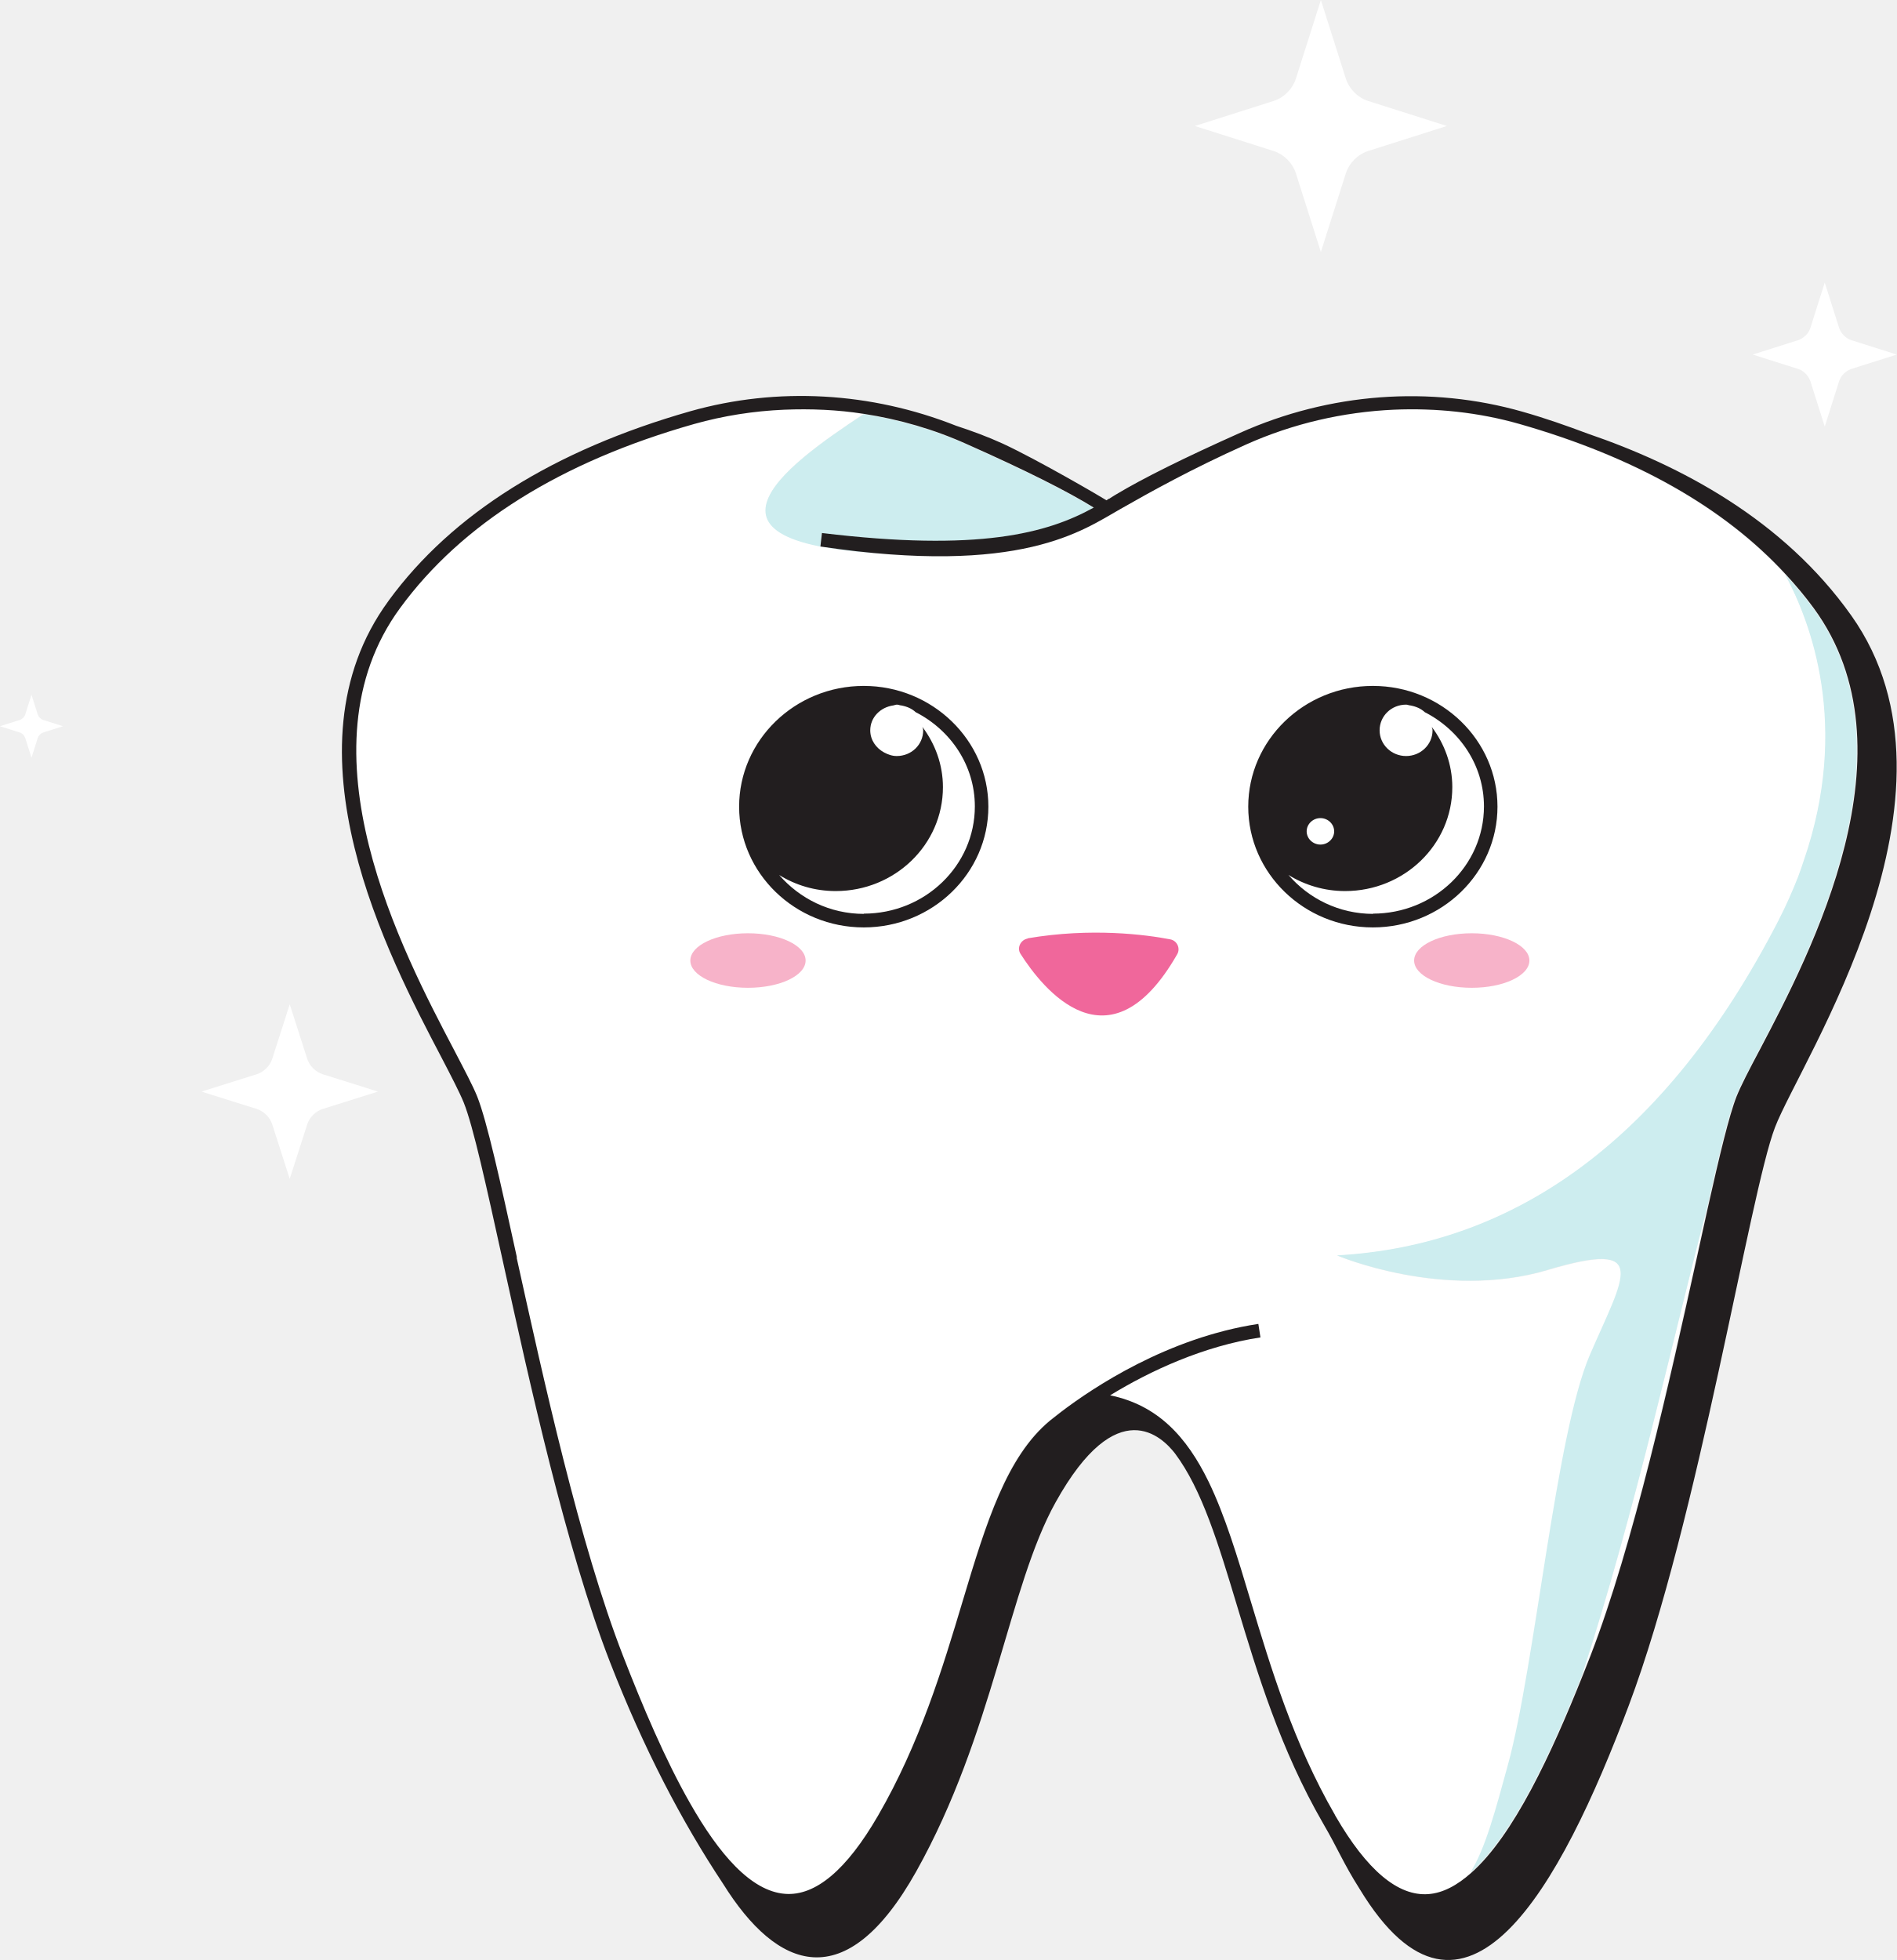
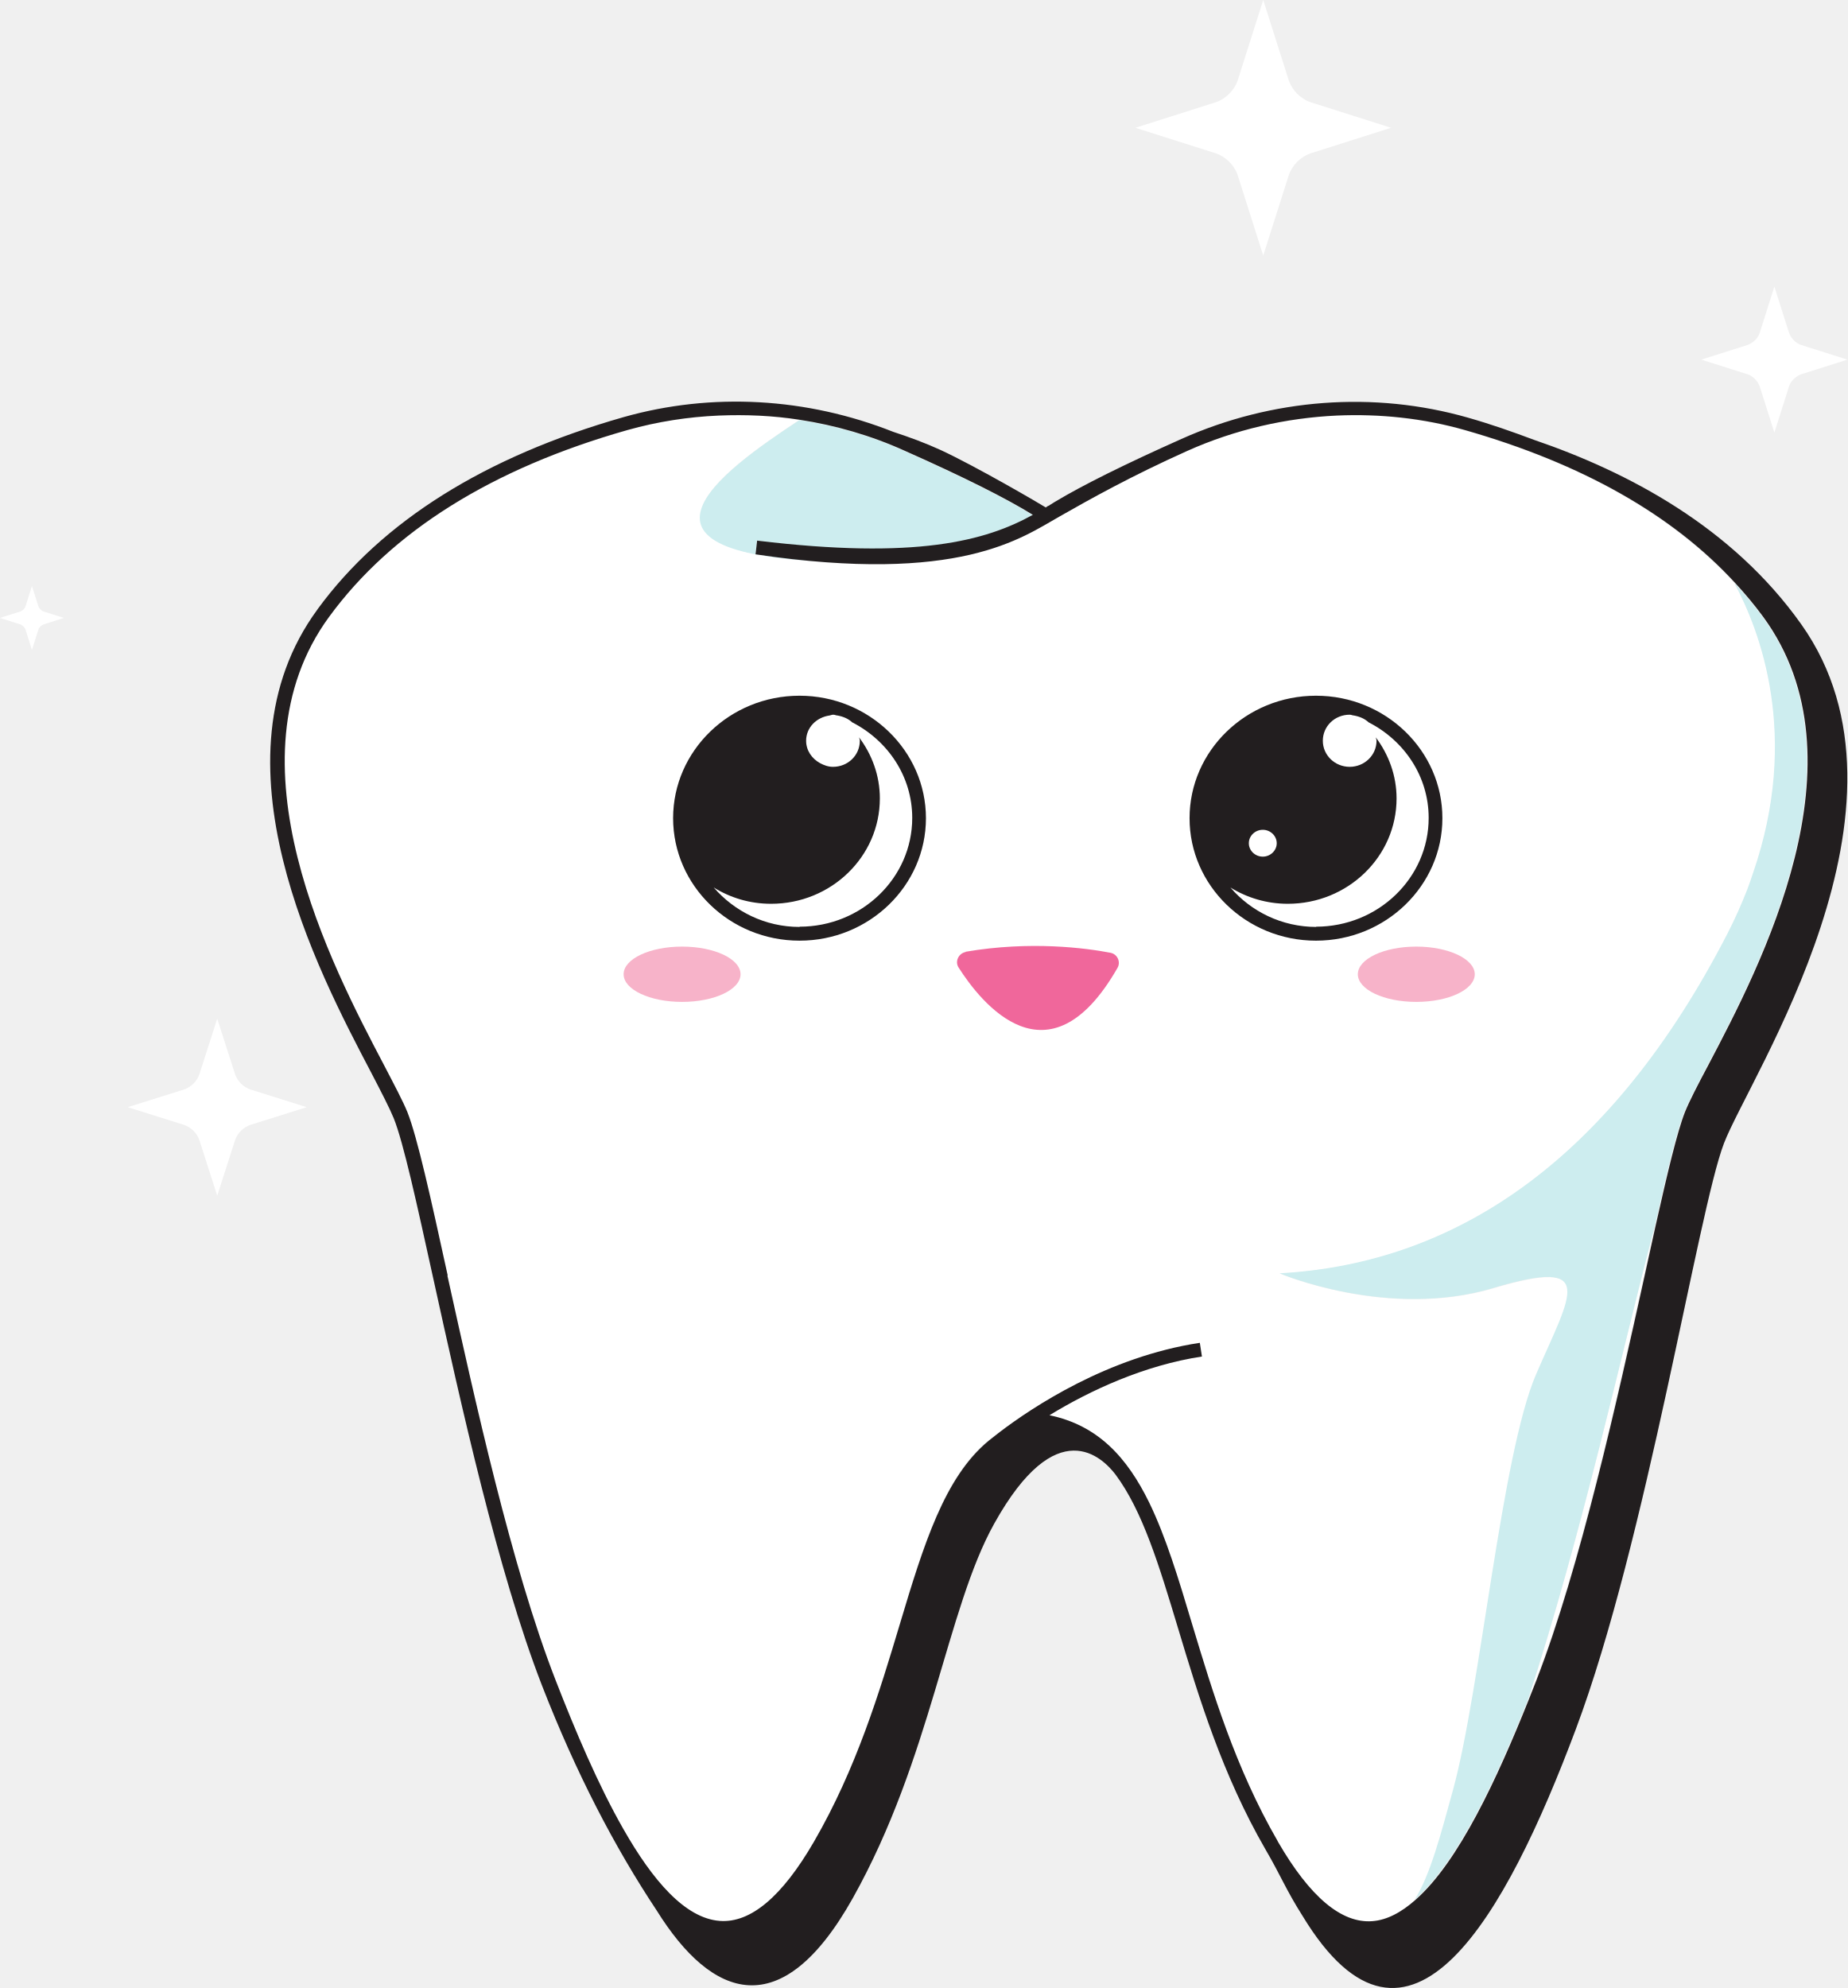
- <svg xmlns="http://www.w3.org/2000/svg" width="1054" height="1089" viewBox="0 0 1054 1089" fill="none">
-   <path d="M222.178 337.983C256.369 291.241 311.334 256.906 385.631 235.699C401.933 231.082 418.812 228.486 435.691 227.764C450.406 227.043 465.265 227.764 479.836 230.073C436.701 258.637 370.627 305.091 508.978 308.553C519.221 308.842 530.618 308.842 540.428 307.399C573.32 305.235 595.537 297.733 614.58 286.769H614.869L617.033 285.471C618.476 284.461 622.227 282.153 622.227 282.153C622.948 281.72 623.669 281.287 624.39 280.854C638.961 272.054 661.611 260.801 692.195 247.096C718.307 235.41 746.151 229.063 774.138 227.764C797.654 226.755 821.313 229.207 844.107 235.699C908.017 253.876 957.644 282.008 992.124 319.373C1006.26 345.341 1028.48 403.191 1002.51 478.21C1001.5 481.239 1000.49 484.269 999.337 487.298C996.163 495.377 992.557 503.6 988.229 511.968C925.473 633.295 841.943 692.156 743.121 697.638C743.121 697.638 802.126 722.884 860.121 705.717C917.971 688.549 902.823 708.746 883.78 752.891C864.737 797.037 853.34 925.722 838.192 980.831C831.412 1005.5 825.641 1027.28 817.274 1040.7C809.628 1047.48 801.693 1051.67 793.614 1052.39C776.735 1053.69 759.423 1039.11 741.967 1008.96C741.967 1008.82 741.823 1008.67 741.679 1008.39C718.596 968.424 706.045 926.587 694.936 889.8C687.435 864.697 680.51 841.903 671.421 823.149C659.303 798.191 643.434 780.735 616.744 775.253C639.25 761.692 668.969 747.986 700.274 743.081L699.12 735.58C648.627 743.37 607.079 771.213 589.478 784.486C560.914 802.952 548.94 842.336 534.801 889.655C523.693 926.732 510.998 968.569 487.771 1008.82C470.315 1038.83 453.147 1053.54 436.124 1052.24C417.225 1050.8 399.336 1030.03 383.323 1001.89C369.473 977.657 356.922 947.939 346.102 920.095C322.01 858.205 301.812 766.02 286.953 698.792C277.72 656.522 270.362 623.197 264.88 609.347C262.428 603.288 257.956 594.632 252.041 583.524C223.62 529.424 164.327 416.752 222.033 337.983H222.178ZM762.886 515.142C801.116 515.142 832.133 484.99 832.133 448.058C832.133 411.126 801.116 380.975 762.886 380.975C724.655 380.975 693.638 411.126 693.638 448.058C693.638 484.99 724.655 515.142 762.886 515.142ZM479.981 515.142C518.067 515.142 549.228 484.99 549.228 448.058C549.228 411.126 518.211 380.975 479.981 380.975C441.75 380.975 410.733 411.126 410.733 448.058C410.733 484.99 441.75 515.142 479.981 515.142Z" fill="white" />
-   <path d="M942.493 698.934C927.634 766.162 907.437 858.347 883.344 920.237C881.902 923.844 880.459 927.451 879.016 931.202C908.879 839.449 930.519 739.184 948.552 671.523C946.677 680.179 944.657 689.268 942.493 699.078V698.934Z" fill="white" />
-   <path d="M806.889 437.375C806.889 424.823 802.561 413.426 795.492 403.905C795.492 404.626 795.925 405.203 795.925 405.78C795.925 413.715 789.288 420.063 781.209 420.063C773.131 420.063 766.494 413.715 766.494 405.78C766.494 397.846 773.131 391.498 781.209 391.498C782.075 391.498 782.796 391.787 783.518 391.931C786.547 392.508 789.433 393.662 791.597 395.682C811.072 405.636 824.489 425.256 824.489 448.05C824.489 480.943 796.79 507.632 762.743 507.632C743.7 507.632 726.966 499.12 715.569 485.992C724.657 491.618 735.477 494.937 747.018 494.937C779.911 494.937 806.6 469.113 806.6 437.23L806.889 437.375Z" fill="white" />
-   <path d="M523.974 437.375C523.974 424.823 519.646 413.426 512.577 403.905C512.577 404.626 513.01 405.203 513.01 405.78C513.01 413.715 506.374 420.063 498.295 420.063C495.698 420.063 493.39 419.197 491.226 418.043C486.754 415.59 483.58 411.118 483.58 405.78C483.58 398.567 489.206 392.796 496.42 391.931C497.141 391.931 497.718 391.498 498.439 391.498C499.305 391.498 500.026 391.787 500.748 391.931C503.777 392.508 506.662 393.662 508.826 395.682C528.302 405.636 541.719 425.256 541.719 448.05C541.719 480.943 514.02 507.632 479.973 507.632C460.93 507.632 444.195 499.12 432.798 485.992C441.887 491.618 452.707 494.937 464.248 494.937C497.141 494.937 523.83 469.113 523.83 437.23L523.974 437.375Z" fill="white" />
-   <path d="M733.746 469.26C729.562 469.26 726.1 465.942 726.1 461.902C726.1 457.863 729.562 454.545 733.746 454.545C737.93 454.545 741.392 457.863 741.392 461.902C741.392 465.942 737.93 469.26 733.746 469.26Z" fill="white" />
-   <path d="M571.011 521.348C606.5 515.289 636.941 519.328 650.357 521.925C654.108 522.646 656.128 526.974 654.108 530.292C616.311 596.222 579.234 549.047 567.116 530.004C564.952 526.686 567.116 522.214 571.011 521.492V521.348Z" fill="#F0679B" />
-   <path d="M622.235 282.158C622.235 282.158 621.801 282.448 621.656 282.448C621.801 282.448 621.946 282.158 622.235 282.158Z" fill="#9F60A7" />
-   <path d="M479.837 230.08C499.601 233.11 518.933 238.736 537.543 247.103C569.714 261.53 593.23 273.216 607.656 282.16C581.833 296.442 543.891 306.829 456.61 296.298L455.744 303.8C480.847 306.829 502.054 308.128 520.375 308.128C527.589 308.128 534.225 307.839 540.573 307.406C530.763 308.849 520.808 308.128 510.565 307.984C368.897 306.685 436.99 258.5 479.981 230.08H479.837Z" fill="#CDEDEF" />
-   <path d="M859.978 705.576C802.128 722.744 742.979 697.497 742.979 697.497C841.801 692.015 925.475 633.155 988.086 511.827C992.414 503.46 996.021 495.237 999.195 487.158C1000.35 484.128 1001.36 481.099 1002.37 478.069C1028.19 403.195 1006.12 345.345 991.982 319.232C997.464 325.292 1002.66 331.351 1007.42 337.843C1065.12 416.612 1005.83 529.283 977.411 583.383C971.64 594.491 967.024 603.147 964.571 609.206C960.387 619.882 955.05 642.243 948.558 671.241C930.669 738.901 909.029 839.166 879.022 930.919C861.71 974.199 840.647 1019.64 816.987 1040.56C825.499 1027 831.125 1005.36 837.906 980.691C853.054 925.581 864.451 796.896 883.494 752.751C902.537 708.606 917.685 688.408 859.834 705.576H859.978Z" fill="#CDEDEF" />
-   <path d="M762.89 381.115C801.121 381.115 832.138 411.267 832.138 448.199C832.138 485.131 801.121 515.282 762.89 515.282C724.66 515.282 693.643 485.131 693.643 448.199C693.643 411.267 724.66 381.115 762.89 381.115ZM762.89 507.636C796.937 507.636 824.636 480.947 824.636 448.055C824.636 425.261 811.219 405.64 791.743 395.686C789.579 393.666 786.838 392.512 783.665 391.935C782.943 391.935 782.222 391.502 781.356 391.502C773.133 391.502 766.641 397.85 766.641 405.785C766.641 413.719 773.277 420.067 781.356 420.067C789.435 420.067 796.071 413.719 796.071 405.785C796.071 405.063 795.783 404.486 795.639 403.909C802.708 413.286 807.036 424.828 807.036 437.379C807.036 469.262 780.346 495.085 747.454 495.085C735.913 495.085 725.093 491.767 716.004 486.141C727.257 499.269 744.136 507.78 763.179 507.78L762.89 507.636ZM726.103 461.904C726.103 465.943 729.565 469.262 733.749 469.262C737.932 469.262 741.395 465.943 741.395 461.904C741.395 457.865 737.932 454.546 733.749 454.546C729.565 454.546 726.103 457.865 726.103 461.904Z" fill="#221E1F" />
-   <path d="M479.979 381.115C518.065 381.115 549.227 411.267 549.227 448.199C549.227 485.131 518.209 515.282 479.979 515.282C441.749 515.282 410.732 485.131 410.732 448.199C410.732 411.267 441.749 381.115 479.979 381.115ZM479.979 507.636C514.026 507.636 541.725 480.947 541.725 448.055C541.725 425.261 528.308 405.64 508.832 395.686C506.668 393.666 503.927 392.512 500.753 391.935C500.032 391.935 499.311 391.502 498.445 391.502C497.724 391.502 497.147 391.791 496.425 391.935C489.212 392.945 483.586 398.571 483.586 405.785C483.586 411.122 486.76 415.595 491.232 418.047C493.396 419.201 495.704 420.067 498.301 420.067C506.524 420.067 513.016 413.719 513.016 405.785C513.016 405.063 512.727 404.486 512.583 403.909C519.652 413.286 523.98 424.828 523.98 437.379C523.98 469.262 497.291 495.085 464.398 495.085C452.713 495.085 442.037 491.767 432.948 486.141C444.345 499.269 461.08 507.78 480.123 507.78L479.979 507.636Z" fill="#221E1F" />
-   <path d="M216.12 333.514C251.321 285.474 307.729 250.129 383.612 228.489C432.086 214.784 484.021 217.813 531.34 236.568C540.141 239.453 548.797 242.627 557.308 246.522C576.928 255.611 612.418 276.385 614.87 277.972C615.303 277.683 615.736 277.395 616.169 277.106C616.169 277.106 616.169 277.106 616.313 277.106C616.313 277.106 616.457 277.106 616.601 276.962C616.746 276.962 616.89 276.818 617.034 276.673C617.756 276.241 618.621 275.664 619.342 275.231C619.631 275.087 619.775 274.942 620.064 274.798C634.923 265.854 658.15 254.312 689.167 240.463C738.794 218.246 794.625 214.062 846.128 228.777C858.824 232.384 870.653 236.568 882.195 240.896C933.697 258.496 990.827 288.503 1028.77 342.026C1099.46 441.713 1000.49 589.441 986.354 626.374C972.216 663.306 943.94 844.215 905.133 947.509C867.191 1048.64 813.813 1145.59 755.529 1049.5C746.296 1034.93 743.699 1027.58 735.188 1013.01C711.528 972.034 698.689 929.62 687.436 892.255C677.049 857.776 667.96 827.624 652.956 807.571C646.032 798.627 620.929 772.947 586.594 834.693C560.482 881.579 552.115 963.09 509.123 1039.84C470.027 1109.52 431.941 1094.95 401.79 1046.62C378.707 1011.85 357.645 971.457 338.89 923.272C314.653 860.805 294.312 768.331 279.453 700.815C270.22 658.833 263.006 625.796 257.668 612.524C255.36 606.898 250.888 598.242 245.262 587.422C216.12 531.879 155.384 416.467 215.831 333.947L216.12 333.514ZM287.099 698.795C301.958 766.023 322.155 858.208 346.248 920.098C357.067 947.942 369.619 977.66 383.468 1001.9C399.482 1030.03 417.226 1050.8 436.269 1052.25C453.148 1053.54 470.46 1038.97 487.916 1008.82C511.143 968.716 523.839 926.735 534.947 889.658C548.075 845.802 559.472 809.158 583.565 789.249C585.152 787.951 587.027 786.508 589.624 784.489C607.224 771.072 648.773 743.229 699.266 735.583L700.42 743.084C668.97 747.845 639.251 761.55 616.89 775.256C643.435 780.738 659.448 798.338 671.567 823.152C680.655 841.906 687.58 864.7 695.082 889.803C706.19 926.59 718.742 968.427 741.824 1008.39C741.824 1008.53 741.968 1008.68 742.113 1008.97C759.569 1039.12 776.881 1053.69 793.76 1052.39C801.839 1051.81 809.773 1047.49 817.419 1040.7C841.079 1019.93 862.142 974.342 879.454 931.063C880.896 927.456 882.339 923.705 883.781 920.098C907.73 858.208 928.071 766.167 942.93 698.795C945.094 689.129 947.114 679.896 948.99 671.24C955.482 642.243 960.819 619.882 965.003 609.206C967.456 603.147 971.928 594.491 977.843 583.382C1006.26 529.283 1065.56 416.611 1007.85 337.842C1003.09 331.35 997.896 325.147 992.414 319.232C958.078 281.867 908.451 253.88 844.397 235.558C821.603 229.066 797.943 226.613 774.428 227.623C746.441 228.922 718.597 235.269 692.485 246.955C661.901 260.66 638.963 273.5 622.516 282.877C601.742 294.562 567.84 320.242 455.889 303.651L456.755 296.149C544.036 306.681 581.978 296.294 607.801 282.011C593.375 273.067 569.859 261.237 537.688 246.955C519.222 238.587 499.746 232.961 479.982 229.931C465.267 227.623 450.552 227.046 435.837 227.623C418.957 228.344 402.223 230.941 385.776 235.558C311.48 256.621 256.514 291.1 222.323 337.842C164.617 416.611 223.91 529.283 252.331 583.382C258.101 594.491 262.718 603.147 265.17 609.206C270.652 623.055 278.01 656.381 287.243 698.651L287.099 698.795Z" fill="#221E1F" />
-   <path d="M817.849 518.533C835.449 518.533 849.876 525.314 849.876 533.681C849.876 542.049 835.594 548.829 817.849 548.829C800.104 548.829 785.822 542.049 785.822 533.681C785.822 525.314 800.104 518.533 817.849 518.533Z" fill="#F7B3C9" />
-   <path d="M447.668 533.681C447.668 542.049 433.386 548.829 415.641 548.829C397.896 548.829 383.614 542.049 383.614 533.681C383.614 525.314 397.896 518.533 415.641 518.533C433.386 518.533 447.668 525.314 447.668 533.681Z" fill="#F7B3C9" />
-   <path d="M734 0L747.931 43.858C749.823 49.533 754.467 54.177 760.143 56.069L804 70L760.143 83.931C754.467 85.823 749.823 90.467 747.931 96.142L734 140L720.069 96.142C718.177 90.467 713.533 85.823 707.858 83.931L664 70L707.858 56.069C713.533 54.177 718.177 49.533 720.069 43.858L734 0Z" fill="white" />
-   <path d="M161 558L170.752 588.387C172.076 592.319 175.327 595.537 179.3 596.848L210 606.5L179.3 616.152C175.327 617.463 172.076 620.681 170.752 624.613L161 655L151.248 624.613C149.924 620.681 146.673 617.463 142.7 616.152L112 606.5L142.7 596.848C146.673 595.537 149.924 592.319 151.248 588.387L161 558Z" fill="white" />
-   <path d="M1014 157L1021.97 182.156C1023.06 185.281 1025.72 188.094 1028.84 189.031L1054 197L1028.84 204.969C1025.72 206.062 1022.91 208.719 1021.97 211.844L1014 237L1006.03 211.844C1004.94 208.719 1002.28 205.906 999.156 204.969L974 197L999.156 189.031C1002.28 187.937 1005.09 185.281 1006.03 182.156L1014 157Z" fill="white" />
-   <path d="M17.5 386L20.986 397.006C21.465 398.373 22.627 399.604 23.994 400.014L35 403.5L23.994 406.986C22.627 407.465 21.396 408.627 20.986 409.994L17.5 421L14.014 409.994C13.535 408.627 12.373 407.396 11.006 406.986L0 403.5L11.006 400.014C12.373 399.535 13.604 398.373 14.014 397.006L17.5 386Z" fill="white" />
+ <svg xmlns="http://www.w3.org/2000/svg" width="1012" height="1089" viewBox="0 0 1012 1089" fill="none">
+   <path d="M180.178 337.983C214.369 291.241 269.335 256.906 343.632 235.699C359.934 231.082 376.813 228.486 393.692 227.764C408.407 227.043 423.266 227.764 437.837 230.073C394.702 258.637 328.628 305.091 466.979 308.553C477.222 308.842 488.619 308.842 498.429 307.399C531.321 305.235 553.538 297.733 572.581 286.769H572.87L575.034 285.471C576.476 284.461 580.227 282.153 580.227 282.153C580.949 281.72 581.67 281.287 582.391 280.854C596.962 272.054 619.612 260.801 650.196 247.096C676.308 235.41 704.151 229.063 732.139 227.764C755.654 226.755 779.314 229.207 802.108 235.699C866.018 253.876 915.645 282.008 950.125 319.373C964.263 345.341 986.479 403.191 960.512 478.21C959.502 481.239 958.492 484.269 957.338 487.298C954.164 495.377 950.557 503.6 946.229 511.968C883.474 633.295 799.944 692.156 701.122 697.638C701.122 697.638 760.127 722.884 818.121 705.717C875.972 688.549 860.824 708.746 841.781 752.891C822.738 797.037 811.341 925.722 796.193 980.831C789.413 1005.5 783.642 1027.28 775.274 1040.7C767.628 1047.48 759.694 1051.67 751.615 1052.39C734.736 1053.69 717.424 1039.11 699.968 1008.96C699.968 1008.82 699.824 1008.67 699.679 1008.39C676.597 968.424 664.046 926.587 652.937 889.8C645.435 864.697 638.511 841.903 629.422 823.149C617.304 798.191 601.434 780.735 574.745 775.253C597.251 761.692 626.969 747.986 658.275 743.081L657.121 735.58C606.628 743.37 565.079 771.213 547.479 784.486C518.914 802.952 506.94 842.336 492.802 889.655C481.694 926.732 468.998 968.569 445.772 1008.82C428.315 1038.83 411.148 1053.54 394.124 1052.24C375.226 1050.8 357.337 1030.03 341.323 1001.89C327.474 977.657 314.923 947.939 304.103 920.095C280.01 858.205 259.813 766.02 244.954 698.792C235.721 656.522 228.363 623.197 222.881 609.347C220.429 603.288 215.956 594.632 210.041 583.524C181.621 529.424 122.328 416.752 180.034 337.983H180.178ZM720.886 515.142C759.117 515.142 790.134 484.99 790.134 448.058C790.134 411.126 759.117 380.975 720.886 380.975C682.656 380.975 651.639 411.126 651.639 448.058C651.639 484.99 682.656 515.142 720.886 515.142ZM437.981 515.142C476.067 515.142 507.229 484.99 507.229 448.058C507.229 411.126 476.212 380.975 437.981 380.975C399.751 380.975 368.734 411.126 368.734 448.058C368.734 484.99 399.751 515.142 437.981 515.142Z" fill="white" />
+   <path d="M900.494 698.934C885.634 766.162 865.437 858.347 841.345 920.237C839.902 923.844 838.459 927.451 837.017 931.202C866.88 839.449 888.52 739.184 906.553 671.523C904.677 680.179 902.658 689.268 900.494 699.078V698.934Z" fill="white" />
+   <path d="M764.89 437.375C764.89 424.823 760.562 413.426 753.493 403.905C753.493 404.626 753.926 405.203 753.926 405.78C753.926 413.715 747.289 420.063 739.211 420.063C731.132 420.063 724.495 413.715 724.495 405.78C724.495 397.846 731.132 391.498 739.211 391.498C740.076 391.498 740.797 391.787 741.519 391.931C744.548 392.508 747.434 393.662 749.598 395.682C769.074 405.636 782.49 425.256 782.49 448.05C782.49 480.943 754.791 507.632 720.745 507.632C701.701 507.632 684.967 499.12 673.57 485.992C682.658 491.618 693.478 494.937 705.02 494.937C737.912 494.937 764.601 469.113 764.601 437.23L764.89 437.375Z" fill="white" />
+   <path d="M481.975 437.375C481.975 424.823 477.647 413.426 470.578 403.905C470.578 404.626 471.011 405.203 471.011 405.78C471.011 413.715 464.375 420.063 456.296 420.063C453.699 420.063 451.391 419.197 449.227 418.043C444.755 415.59 441.581 411.118 441.581 405.78C441.581 398.567 447.207 392.796 454.42 391.931C455.142 391.931 455.719 391.498 456.44 391.498C457.306 391.498 458.027 391.787 458.748 391.931C461.778 392.508 464.663 393.662 466.827 395.682C486.303 405.636 499.72 425.256 499.72 448.05C499.72 480.943 472.021 507.632 437.974 507.632C418.931 507.632 402.196 499.12 390.799 485.992C399.888 491.618 410.708 494.937 422.249 494.937C455.142 494.937 481.831 469.113 481.831 437.23L481.975 437.375Z" fill="white" />
+   <path d="M691.746 469.26C687.563 469.26 684.1 465.942 684.1 461.902C684.1 457.863 687.563 454.545 691.746 454.545C695.93 454.545 699.393 457.863 699.393 461.902C699.393 465.942 695.93 469.26 691.746 469.26Z" fill="white" />
+   <path d="M529.011 521.348C564.501 515.289 594.941 519.328 608.357 521.925C612.108 522.646 614.128 526.974 612.108 530.292C574.311 596.222 537.234 549.047 525.116 530.004C522.952 526.686 525.116 522.214 529.011 521.492V521.348Z" fill="#F0679B" />
+   <path d="M580.236 282.158C580.236 282.158 579.802 282.448 579.657 282.448C579.802 282.448 579.947 282.158 580.236 282.158Z" fill="#9F60A7" />
+   <path d="M437.837 230.08C457.601 233.11 476.933 238.736 495.543 247.103C527.714 261.53 551.23 273.216 565.656 282.16C539.833 296.442 501.891 306.829 414.61 296.298L413.744 303.8C438.847 306.829 460.054 308.128 478.375 308.128C485.589 308.128 492.225 307.839 498.573 307.406C488.763 308.849 478.808 308.128 468.565 307.984C326.897 306.685 394.99 258.5 437.981 230.08H437.837Z" fill="#CDEDEF" />
+   <path d="M817.979 705.576C760.128 722.744 700.979 697.497 700.979 697.497C799.801 692.015 883.476 633.155 946.087 511.827C950.415 503.46 954.021 495.237 957.195 487.158C958.349 484.128 959.359 481.099 960.369 478.069C986.193 403.195 964.12 345.345 949.982 319.232C955.464 325.292 960.658 331.351 965.418 337.843C1023.12 416.612 963.832 529.283 935.411 583.383C929.641 594.491 925.024 603.147 922.572 609.206C918.388 619.882 913.05 642.243 906.558 671.241C888.669 738.901 867.029 839.166 837.022 930.919C819.71 974.199 798.647 1019.64 774.988 1040.56C783.499 1027 789.126 1005.36 795.906 980.691C811.054 925.581 822.451 796.896 841.494 752.751C860.537 708.605 875.685 688.408 817.835 705.576H817.979Z" fill="#CDEDEF" />
+   <path d="M720.891 381.115C759.122 381.115 790.139 411.267 790.139 448.199C790.139 485.131 759.122 515.282 720.891 515.282C682.661 515.282 651.644 485.131 651.644 448.199C651.644 411.267 682.661 381.115 720.891 381.115ZM720.891 507.636C754.938 507.636 782.637 480.947 782.637 448.055C782.637 425.261 769.22 405.64 749.744 395.686C747.58 393.666 744.839 392.512 741.665 391.935C740.944 391.935 740.223 391.502 739.357 391.502C731.134 391.502 724.642 397.85 724.642 405.785C724.642 413.719 731.278 420.067 739.357 420.067C747.436 420.067 754.072 413.719 754.072 405.785C754.072 405.063 753.784 404.486 753.639 403.909C760.708 413.286 765.036 424.828 765.036 437.379C765.036 469.262 738.347 495.085 705.455 495.085C693.913 495.085 683.094 491.767 674.005 486.141C685.258 499.269 702.137 507.78 721.18 507.78L720.891 507.636ZM684.103 461.904C684.103 465.943 687.566 469.262 691.749 469.262C695.933 469.262 699.396 465.943 699.396 461.904C699.396 457.865 695.933 454.546 691.749 454.546C687.566 454.546 684.103 457.865 684.103 461.904Z" fill="#221E1F" />
+   <path d="M437.979 381.115C476.065 381.115 507.227 411.267 507.227 448.199C507.227 485.131 476.209 515.282 437.979 515.282C399.749 515.282 368.732 485.131 368.732 448.199C368.732 411.267 399.749 381.115 437.979 381.115ZM437.979 507.636C472.026 507.636 499.725 480.947 499.725 448.055C499.725 425.261 486.308 405.64 466.832 395.686C464.668 393.666 461.927 392.512 458.753 391.935C458.032 391.935 457.311 391.502 456.445 391.502C455.724 391.502 455.147 391.791 454.425 391.935C447.212 392.945 441.586 398.571 441.586 405.785C441.586 411.122 444.76 415.595 449.232 418.047C451.396 419.201 453.704 420.067 456.301 420.067C464.524 420.067 471.016 413.719 471.016 405.785C471.016 405.063 470.727 404.486 470.583 403.909C477.652 413.286 481.98 424.828 481.98 437.379C481.98 469.262 455.291 495.085 422.398 495.085C410.713 495.085 400.037 491.767 390.948 486.141C402.345 499.269 419.08 507.78 438.123 507.78L437.979 507.636Z" fill="#221E1F" />
+   <path d="M174.12 333.514C209.321 285.474 265.729 250.129 341.613 228.489C390.086 214.784 442.022 217.813 489.341 236.568C498.141 239.453 506.797 242.627 515.309 246.522C534.929 255.611 570.418 276.385 572.871 277.972C573.303 277.683 573.736 277.395 574.169 277.106C574.169 277.106 574.169 277.106 574.313 277.106C574.313 277.106 574.458 277.106 574.602 276.962C574.746 276.962 574.89 276.818 575.035 276.673C575.756 276.241 576.622 275.664 577.343 275.231C577.632 275.087 577.776 274.942 578.064 274.798C592.924 265.854 616.15 254.312 647.168 240.463C696.795 218.246 752.626 214.062 804.129 228.777C816.824 232.384 828.654 236.568 840.195 240.896C891.698 258.496 948.827 288.503 986.769 342.026C1057.46 441.713 958.493 589.441 944.355 626.374C930.217 663.306 901.941 844.215 863.133 947.509C825.191 1048.64 771.813 1145.59 713.53 1049.5C704.297 1034.93 701.7 1027.58 693.188 1013.01C669.529 972.034 656.689 929.62 645.436 892.255C635.049 857.776 625.961 827.624 610.957 807.571C604.032 798.627 578.93 772.947 544.595 834.693C518.483 881.579 510.115 963.09 467.124 1039.84C428.028 1109.52 389.942 1094.95 359.79 1046.62C336.708 1011.85 315.645 971.457 296.891 923.272C272.654 860.805 252.312 768.331 237.453 700.815C228.22 658.833 221.007 625.796 215.669 612.524C213.361 606.898 208.888 598.242 203.262 587.422C174.12 531.879 113.385 416.467 173.832 333.947L174.12 333.514ZM245.099 698.795C259.958 766.023 280.156 858.208 304.248 920.098C315.068 947.942 327.619 977.66 341.469 1001.9C357.482 1030.03 375.227 1050.8 394.27 1052.25C411.149 1053.54 428.461 1038.97 445.917 1008.82C469.144 968.716 481.839 926.735 492.948 889.658C506.076 845.802 517.473 809.158 541.565 789.249C543.152 787.951 545.027 786.508 547.624 784.489C565.225 771.072 606.773 743.229 657.266 735.583L658.42 743.084C626.97 747.845 597.252 761.55 574.89 775.256C601.435 780.738 617.449 798.338 629.567 823.152C638.656 841.906 645.581 864.7 653.082 889.803C664.191 926.59 676.742 968.427 699.825 1008.39C699.825 1008.53 699.969 1008.68 700.113 1008.97C717.569 1039.12 734.881 1053.69 751.76 1052.39C759.839 1051.81 767.774 1047.49 775.42 1040.7C799.079 1019.93 820.142 974.342 837.454 931.063C838.897 927.456 840.339 923.705 841.782 920.098C865.73 858.208 886.072 766.167 900.931 698.795C903.095 689.129 905.115 679.896 906.99 671.24C913.482 642.243 918.82 619.882 923.004 609.206C925.456 603.147 929.928 594.491 935.843 583.382C964.264 529.283 1023.56 416.611 965.85 337.842C961.09 331.35 955.896 325.147 950.414 319.232C916.079 281.867 866.451 253.88 802.397 235.558C779.603 229.066 755.944 226.613 732.429 227.623C704.441 228.922 676.598 235.269 650.486 246.955C619.901 260.66 596.963 273.5 580.517 282.877C559.743 294.562 525.84 320.242 413.89 303.651L414.755 296.149C502.036 306.681 539.978 296.294 565.802 282.011C551.375 273.067 527.86 261.237 495.689 246.955C477.223 238.587 457.747 232.961 437.982 229.931C423.267 227.623 408.552 227.046 393.837 227.623C376.958 228.344 360.223 230.941 343.777 235.558C269.48 256.621 214.515 291.1 180.324 337.842C122.617 416.611 181.911 529.283 210.331 583.382C216.102 594.491 220.718 603.147 223.171 609.206C228.653 623.055 236.01 656.381 245.243 698.651L245.099 698.795Z" fill="#221E1F" />
+   <path d="M775.85 518.533C793.45 518.533 807.877 525.314 807.877 533.681C807.877 542.049 793.595 548.829 775.85 548.829C758.105 548.829 743.823 542.049 743.823 533.681C743.823 525.314 758.105 518.533 775.85 518.533Z" fill="#F7B3C9" />
+   <path d="M405.668 533.681C405.668 542.049 391.386 548.829 373.641 548.829C355.896 548.829 341.614 542.049 341.614 533.681C341.614 525.314 355.896 518.533 373.641 518.533C391.386 518.533 405.668 525.314 405.668 533.681Z" fill="#F7B3C9" />
+   <path d="M692 0L705.931 43.858C707.823 49.533 712.467 54.177 718.143 56.069L762 70L718.143 83.931C712.467 85.823 707.823 90.467 705.931 96.142L692 140L678.069 96.142C676.177 90.467 671.533 85.823 665.858 83.931L622 70L665.858 56.069C671.533 54.177 676.177 49.533 678.069 43.858L692 0Z" fill="white" />
+   <path d="M119 558L128.752 588.387C130.076 592.319 133.327 595.537 137.3 596.848L168 606.5L137.3 616.152C133.327 617.463 130.076 620.681 128.752 624.613L119 655L109.248 624.613C107.924 620.681 104.673 617.463 100.7 616.152L70 606.5L100.7 596.848C104.673 595.537 107.924 592.319 109.248 588.387L119 558Z" fill="white" />
+   <path d="M972 157L979.969 182.156C981.062 185.281 983.719 188.094 986.844 189.031L1012 197L986.844 204.969C983.719 206.062 980.906 208.719 979.969 211.844L972 237L964.031 211.844C962.938 208.719 960.281 205.906 957.156 204.969L932 197L957.156 189.031C960.281 187.938 963.094 185.281 964.031 182.156L972 157Z" fill="white" />
+   <path d="M17.5 321L20.986 332.006C21.465 333.373 22.627 334.604 23.994 335.014L35 338.5L23.994 341.986C22.627 342.465 21.396 343.627 20.986 344.994L17.5 356L14.014 344.994C13.535 343.627 12.373 342.396 11.006 341.986L0 338.5L11.006 335.014C12.373 334.535 13.604 333.373 14.014 332.006L17.5 321Z" fill="white" />
</svg>
